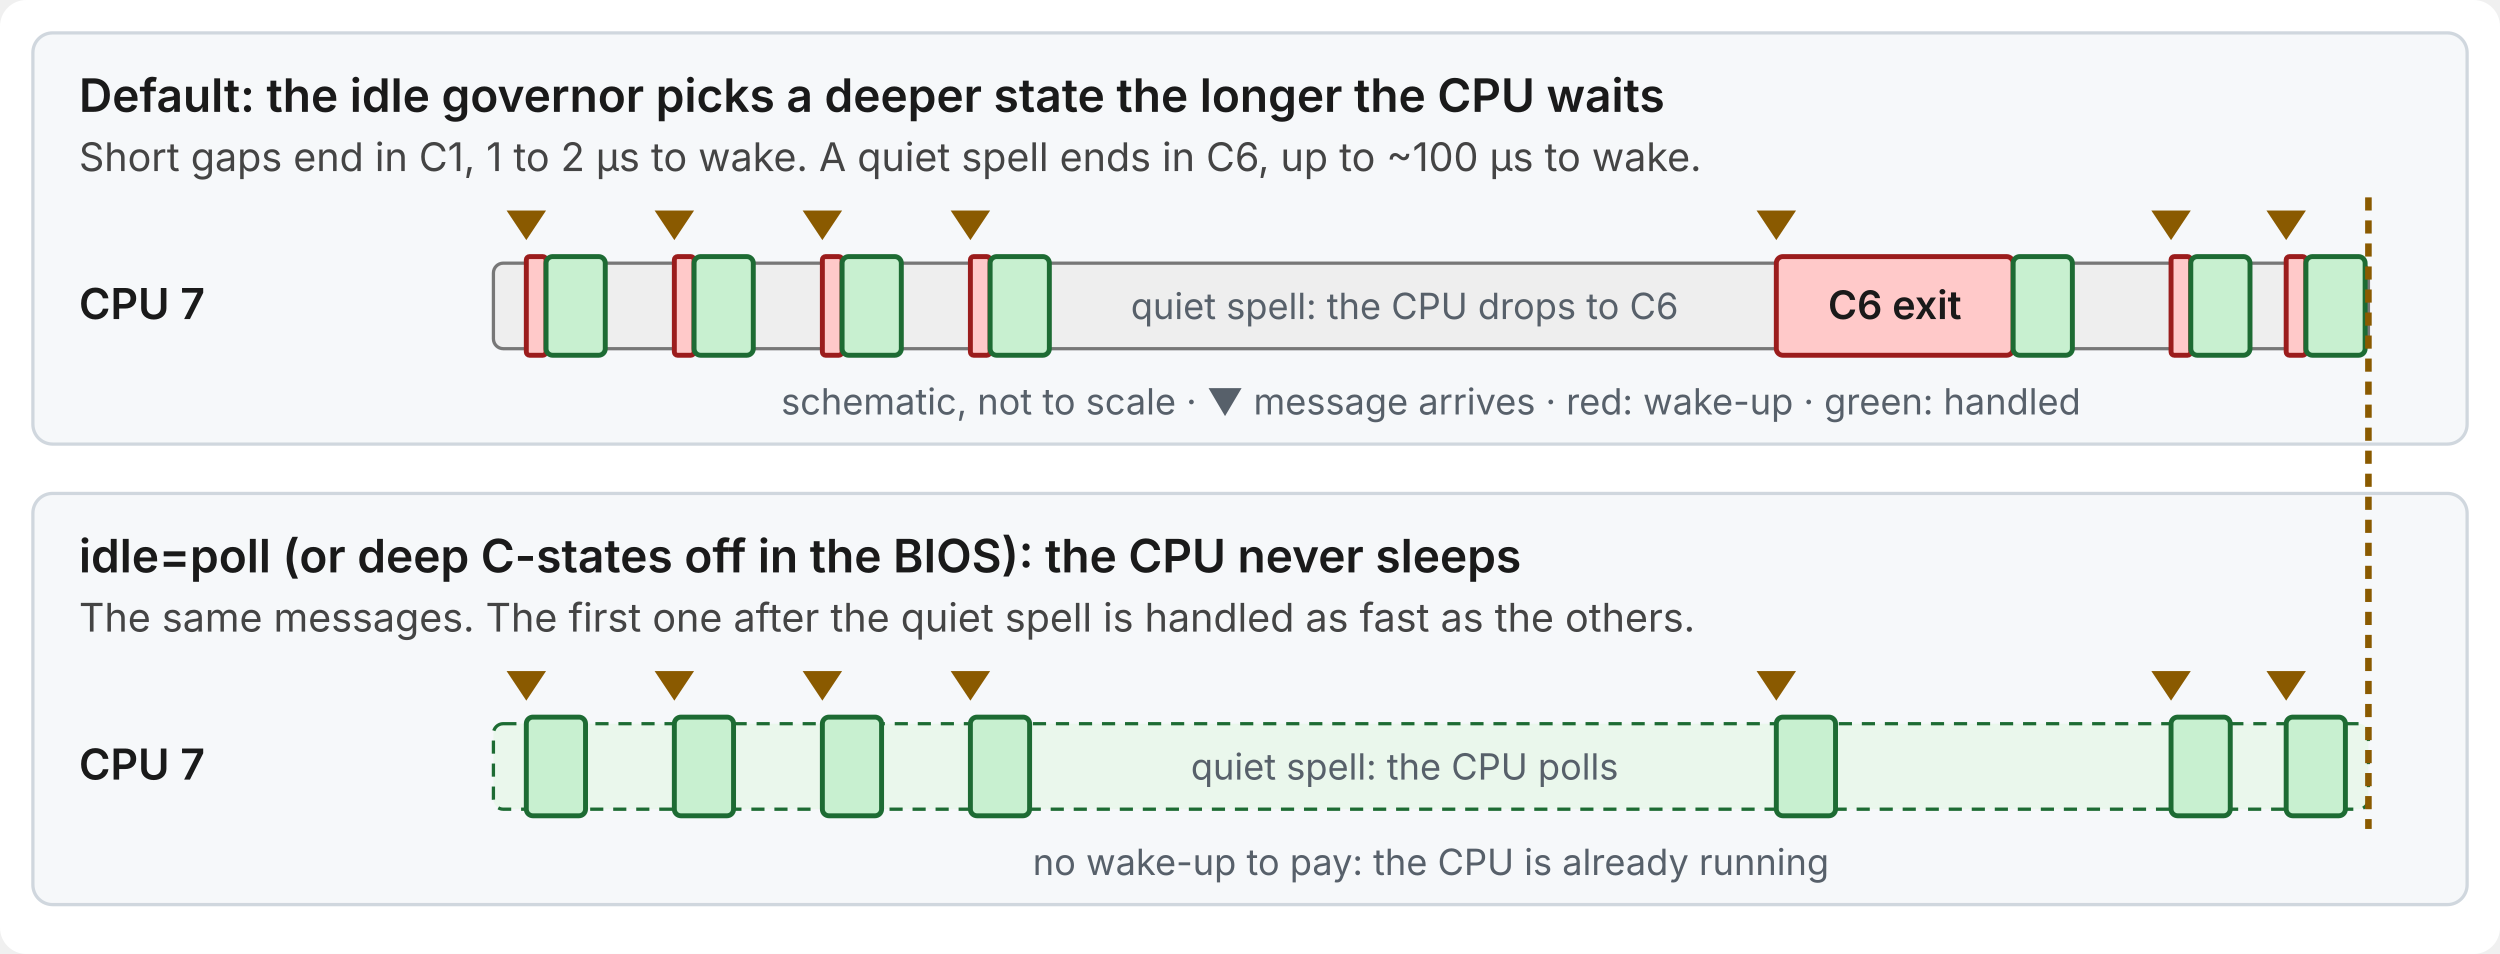
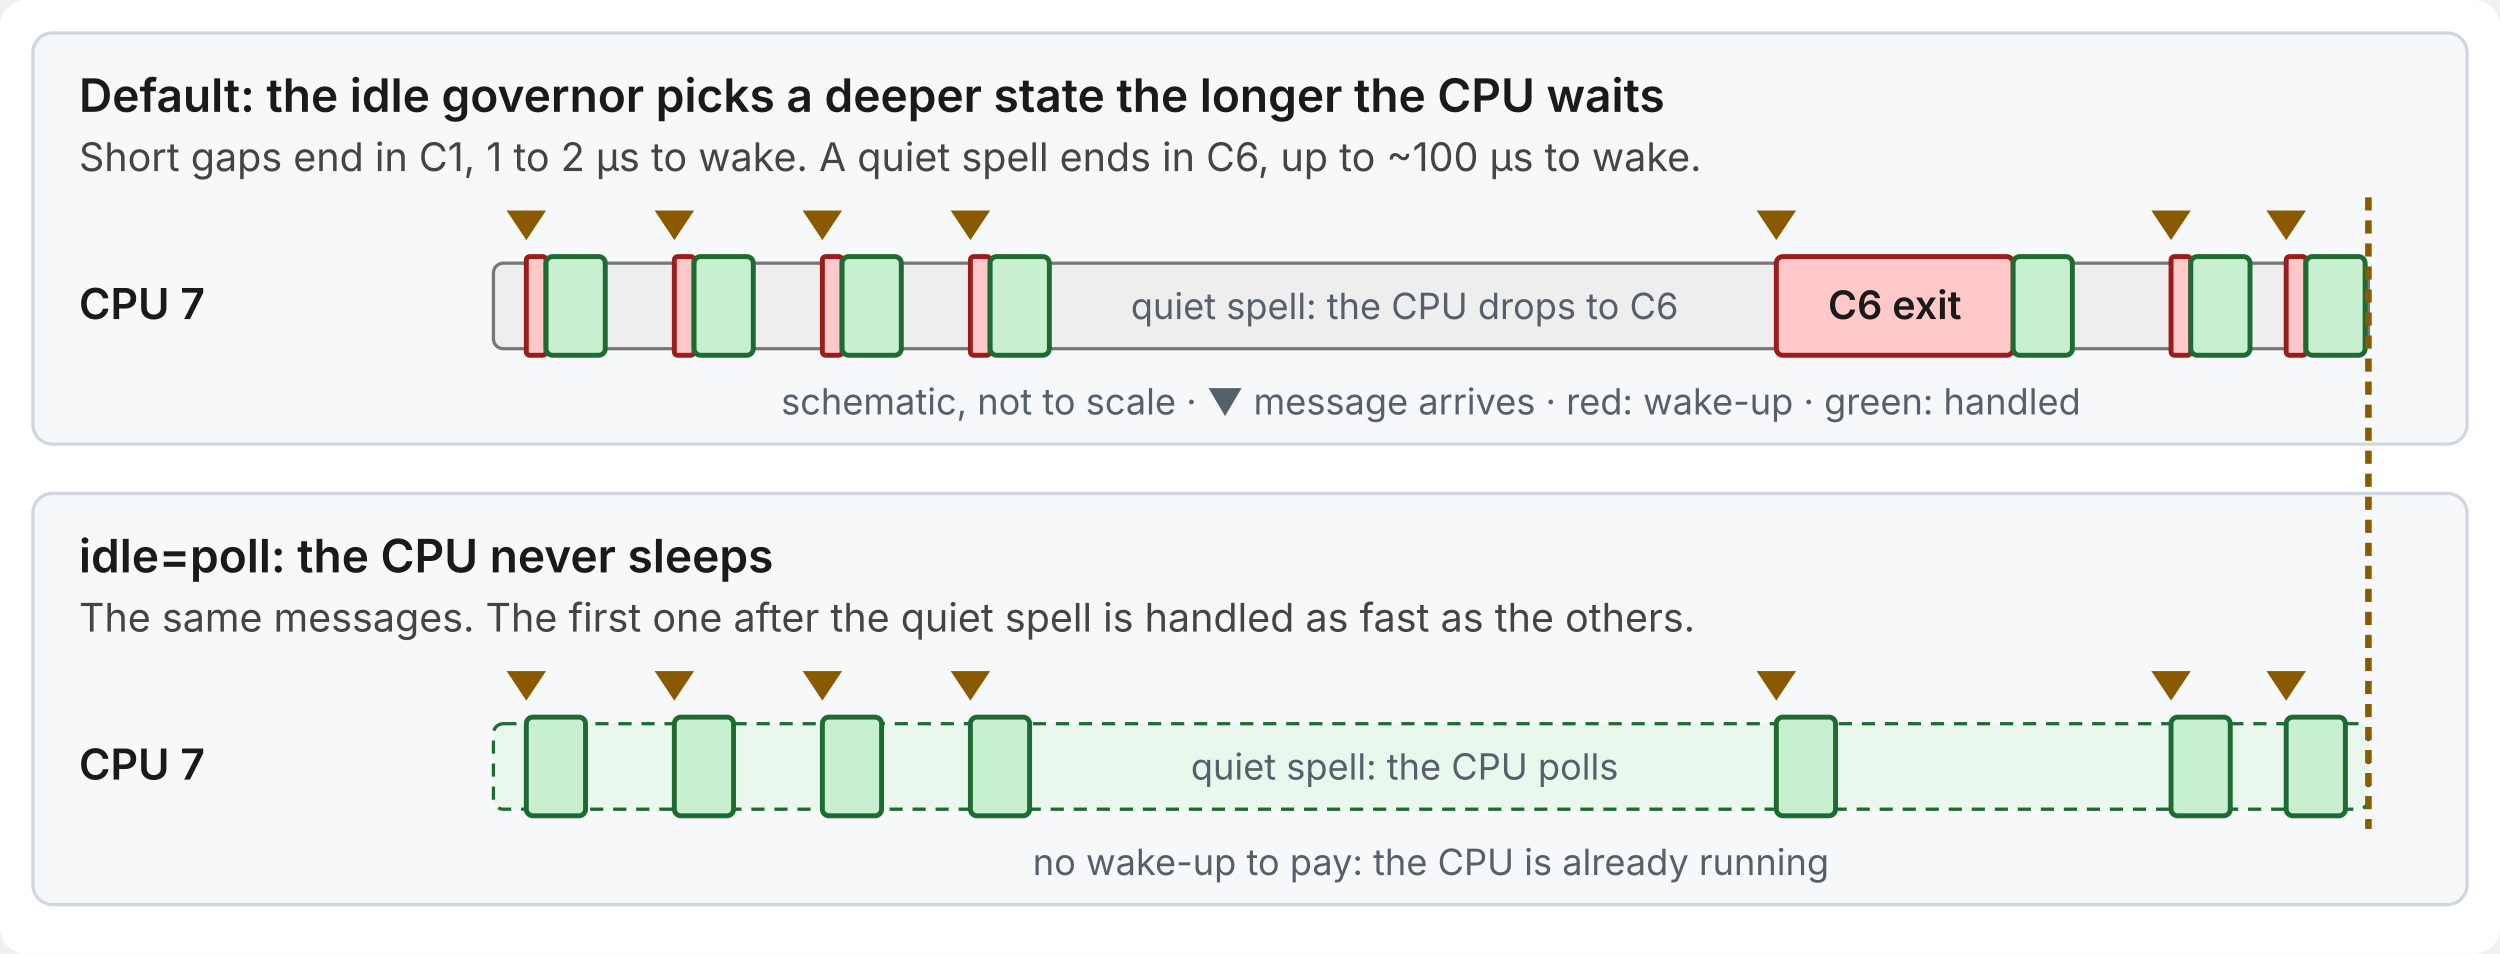
<svg xmlns="http://www.w3.org/2000/svg" viewBox="0 0 760 290" width="760" height="290" role="img" aria-labelledby="t d">
  <style>
  .bg { fill: #ffffff; }
  .lane { fill: #f6f8fa; stroke: #d0d7de; }
  .idle { fill: #eeeeee; stroke: #777777; }
  .poll { fill: #eaf7ec; stroke: #1d6b33; stroke-dasharray: 4 3; }
  .app { fill: #c8f0d0; stroke: #1d6b33; stroke-width: 1.5; }
  .wait { fill: #ffc9c9; stroke: #9b1c1c; stroke-width: 1.5; }
  .msg { fill: #8a5a00; }
  .cap { font: 600 14px system-ui, -apple-system, "Segoe UI", sans-serif; fill: #1a1a1a; }
  .sub { font: 12px system-ui, -apple-system, "Segoe UI", sans-serif; fill: #444444; }
  .lbl { font: 600 13px system-ui, -apple-system, "Segoe UI", sans-serif; fill: #1a1a1a; }
  .in { font: 600 12px system-ui, -apple-system, "Segoe UI", sans-serif; fill: #1a1a1a; text-anchor: middle; }
  .axis { font: 11px system-ui, -apple-system, "Segoe UI", sans-serif; fill: #57606a; text-anchor: middle; }
  .ev { transform-box: fill-box; transform-origin: center; animation: flash 6s linear infinite; }
  .head { stroke: #8a5a00; stroke-width: 2; stroke-dasharray: 4 3; transform: translateX(570px); animation: sweep 6s linear infinite; }
  @keyframes sweep { from { transform: translateX(0); } to { transform: translateX(570px); } }
  @keyframes flash {
    0%, 3%   { transform: scaleY(1.25); stroke-width: 3; }
    6%, 100% { transform: scaleY(1); stroke-width: 1.5; }
  }
  @media (prefers-reduced-motion: reduce) {
    .ev, .head { animation: none; }
    .head { display: none; }
  }
</style>
  <rect class="bg" x="0" y="0" width="760" height="290" rx="8" />
  <rect class="lane" x="10" y="10" width="740" height="125" rx="6" />
  <text class="cap" x="24" y="34">Default: the idle governor picks a deeper state the longer the CPU waits</text>
  <text class="sub" x="24" y="52">Short gaps end in C1, 1 to 2 µs to wake. A quiet spell ends in C6, up to ~100 µs to wake.</text>
  <text class="lbl" x="24" y="97">CPU 7</text>
  <rect class="idle" x="150" y="80" width="570" height="26" rx="3" />
  <path class="msg" d="M154 64 h12 l-6 9 z M199 64 h12 l-6 9 z M244 64 h12 l-6 9 z M289 64 h12 l-6 9 z M534 64 h12 l-6 9 z M654 64 h12 l-6 9 z M689 64 h12 l-6 9 z" />
  <rect class="wait ev" x="160" y="78" width="6" height="30" rx="1" style="animation-delay:-5.89s" />
  <rect class="app" x="166" y="78" width="18" height="30" rx="2" />
  <rect class="wait ev" x="205" y="78" width="6" height="30" rx="1" style="animation-delay:-5.42s" />
  <rect class="app" x="211" y="78" width="18" height="30" rx="2" />
  <rect class="wait ev" x="250" y="78" width="6" height="30" rx="1" style="animation-delay:-4.95s" />
  <rect class="app" x="256" y="78" width="18" height="30" rx="2" />
  <rect class="wait ev" x="295" y="78" width="6" height="30" rx="1" style="animation-delay:-4.47s" />
  <rect class="app" x="301" y="78" width="18" height="30" rx="2" />
  <text class="axis" x="427" y="97">quiet spell: the CPU drops to C6</text>
  <rect class="wait ev" x="540" y="78" width="72" height="30" rx="2" style="animation-delay:-1.89s" />
  <text class="in" x="576" y="97">C6 exit</text>
  <rect class="app" x="612" y="78" width="18" height="30" rx="2" />
  <rect class="wait ev" x="660" y="78" width="6" height="30" rx="1" style="animation-delay:-0.63s" />
  <rect class="app" x="666" y="78" width="18" height="30" rx="2" />
  <rect class="wait ev" x="695" y="78" width="6" height="30" rx="1" style="animation-delay:-0.26s" />
  <rect class="app" x="701" y="78" width="18" height="30" rx="2" />
  <text class="axis" x="435" y="126">schematic, not to scale · ▼ message arrives · red: wake-up · green: handled</text>
  <rect class="lane" x="10" y="150" width="740" height="125" rx="6" />
-   <text class="cap" x="24" y="174">idle=poll (or deep C-states off in the BIOS): the CPU never sleeps</text>
+   <text class="cap" x="24" y="174">idle=poll: the CPU never sleeps</text>
  <text class="sub" x="24" y="192">The same messages. The first one after the quiet spell is handled as fast as the others.</text>
  <text class="lbl" x="24" y="237">CPU 7</text>
  <rect class="poll" x="150" y="220" width="570" height="26" rx="3" />
  <path class="msg" d="M154 204 h12 l-6 9 z M199 204 h12 l-6 9 z M244 204 h12 l-6 9 z M289 204 h12 l-6 9 z M534 204 h12 l-6 9 z M654 204 h12 l-6 9 z M689 204 h12 l-6 9 z" />
  <rect class="app ev" x="160" y="218" width="18" height="30" rx="2" style="animation-delay:-5.89s" />
  <rect class="app ev" x="205" y="218" width="18" height="30" rx="2" style="animation-delay:-5.42s" />
  <rect class="app ev" x="250" y="218" width="18" height="30" rx="2" style="animation-delay:-4.95s" />
  <rect class="app ev" x="295" y="218" width="18" height="30" rx="2" style="animation-delay:-4.47s" />
  <text class="axis" x="427" y="237">quiet spell: the CPU polls</text>
  <rect class="app ev" x="540" y="218" width="18" height="30" rx="2" style="animation-delay:-1.89s" />
  <rect class="app ev" x="660" y="218" width="18" height="30" rx="2" style="animation-delay:-0.63s" />
  <rect class="app ev" x="695" y="218" width="18" height="30" rx="2" style="animation-delay:-0.26s" />
  <text class="axis" x="435" y="266">no wake-up to pay: the CPU is already running</text>
  <line class="head" x1="150" y1="60" x2="150" y2="252" />
</svg>
